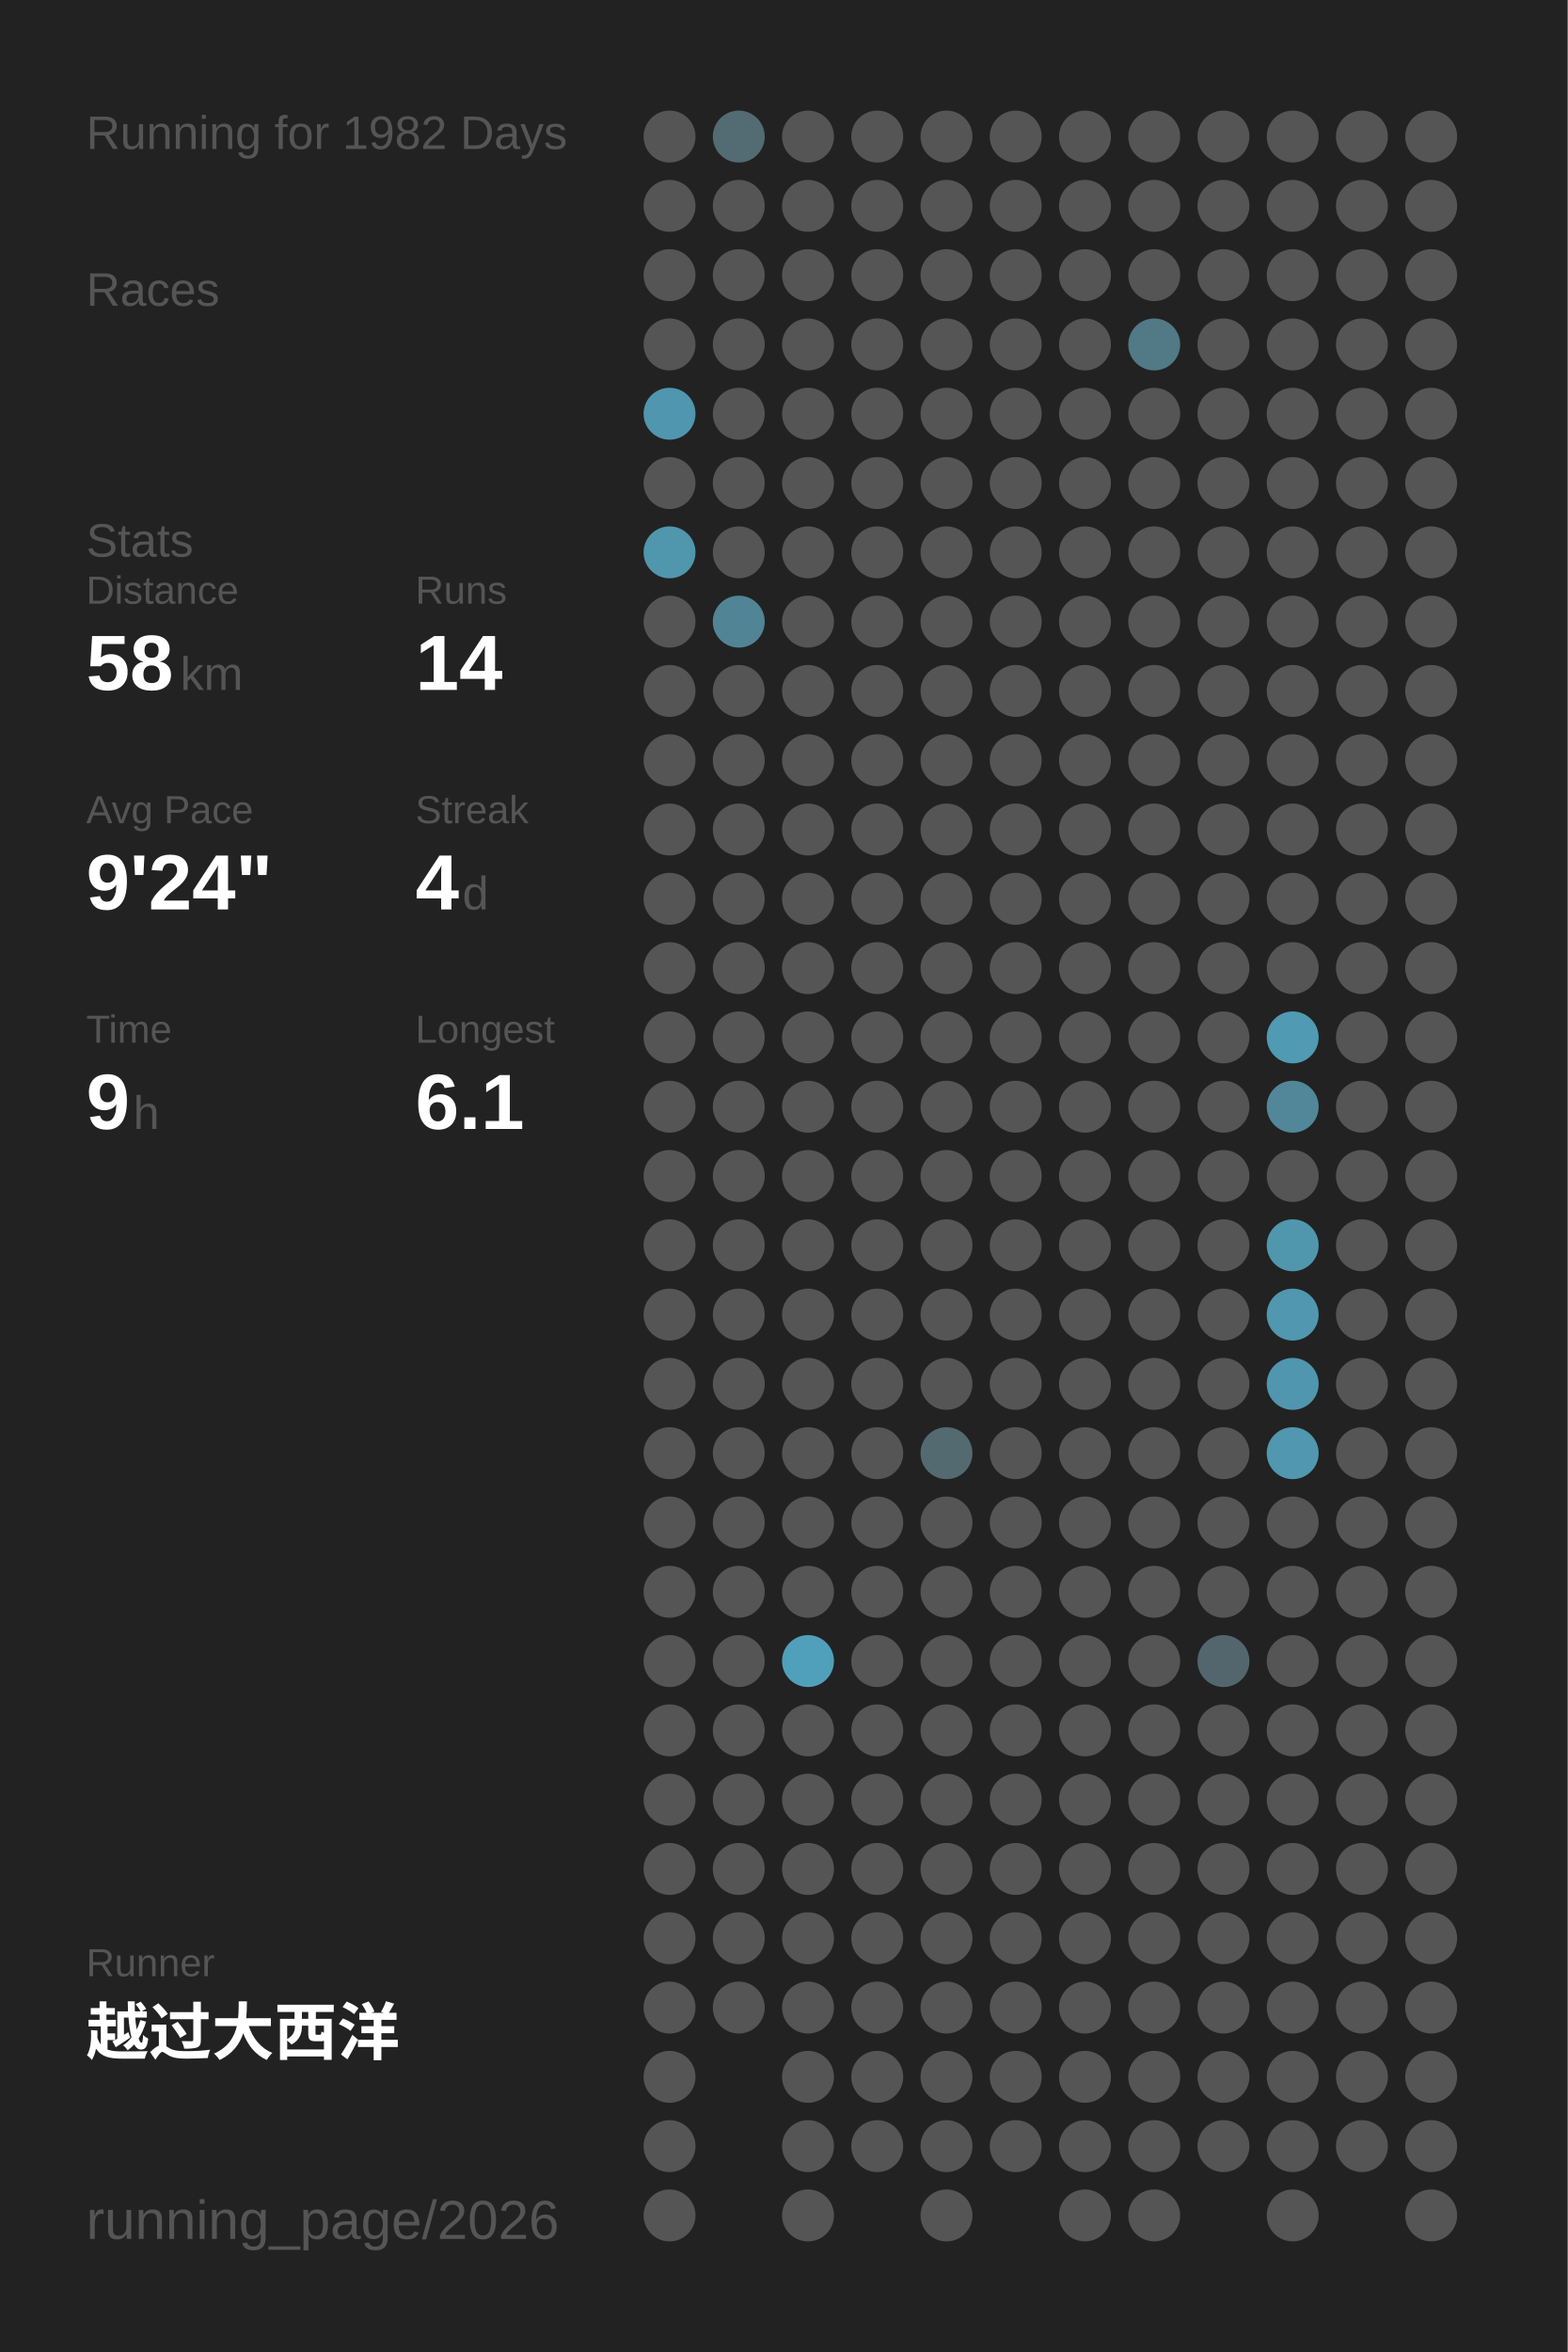
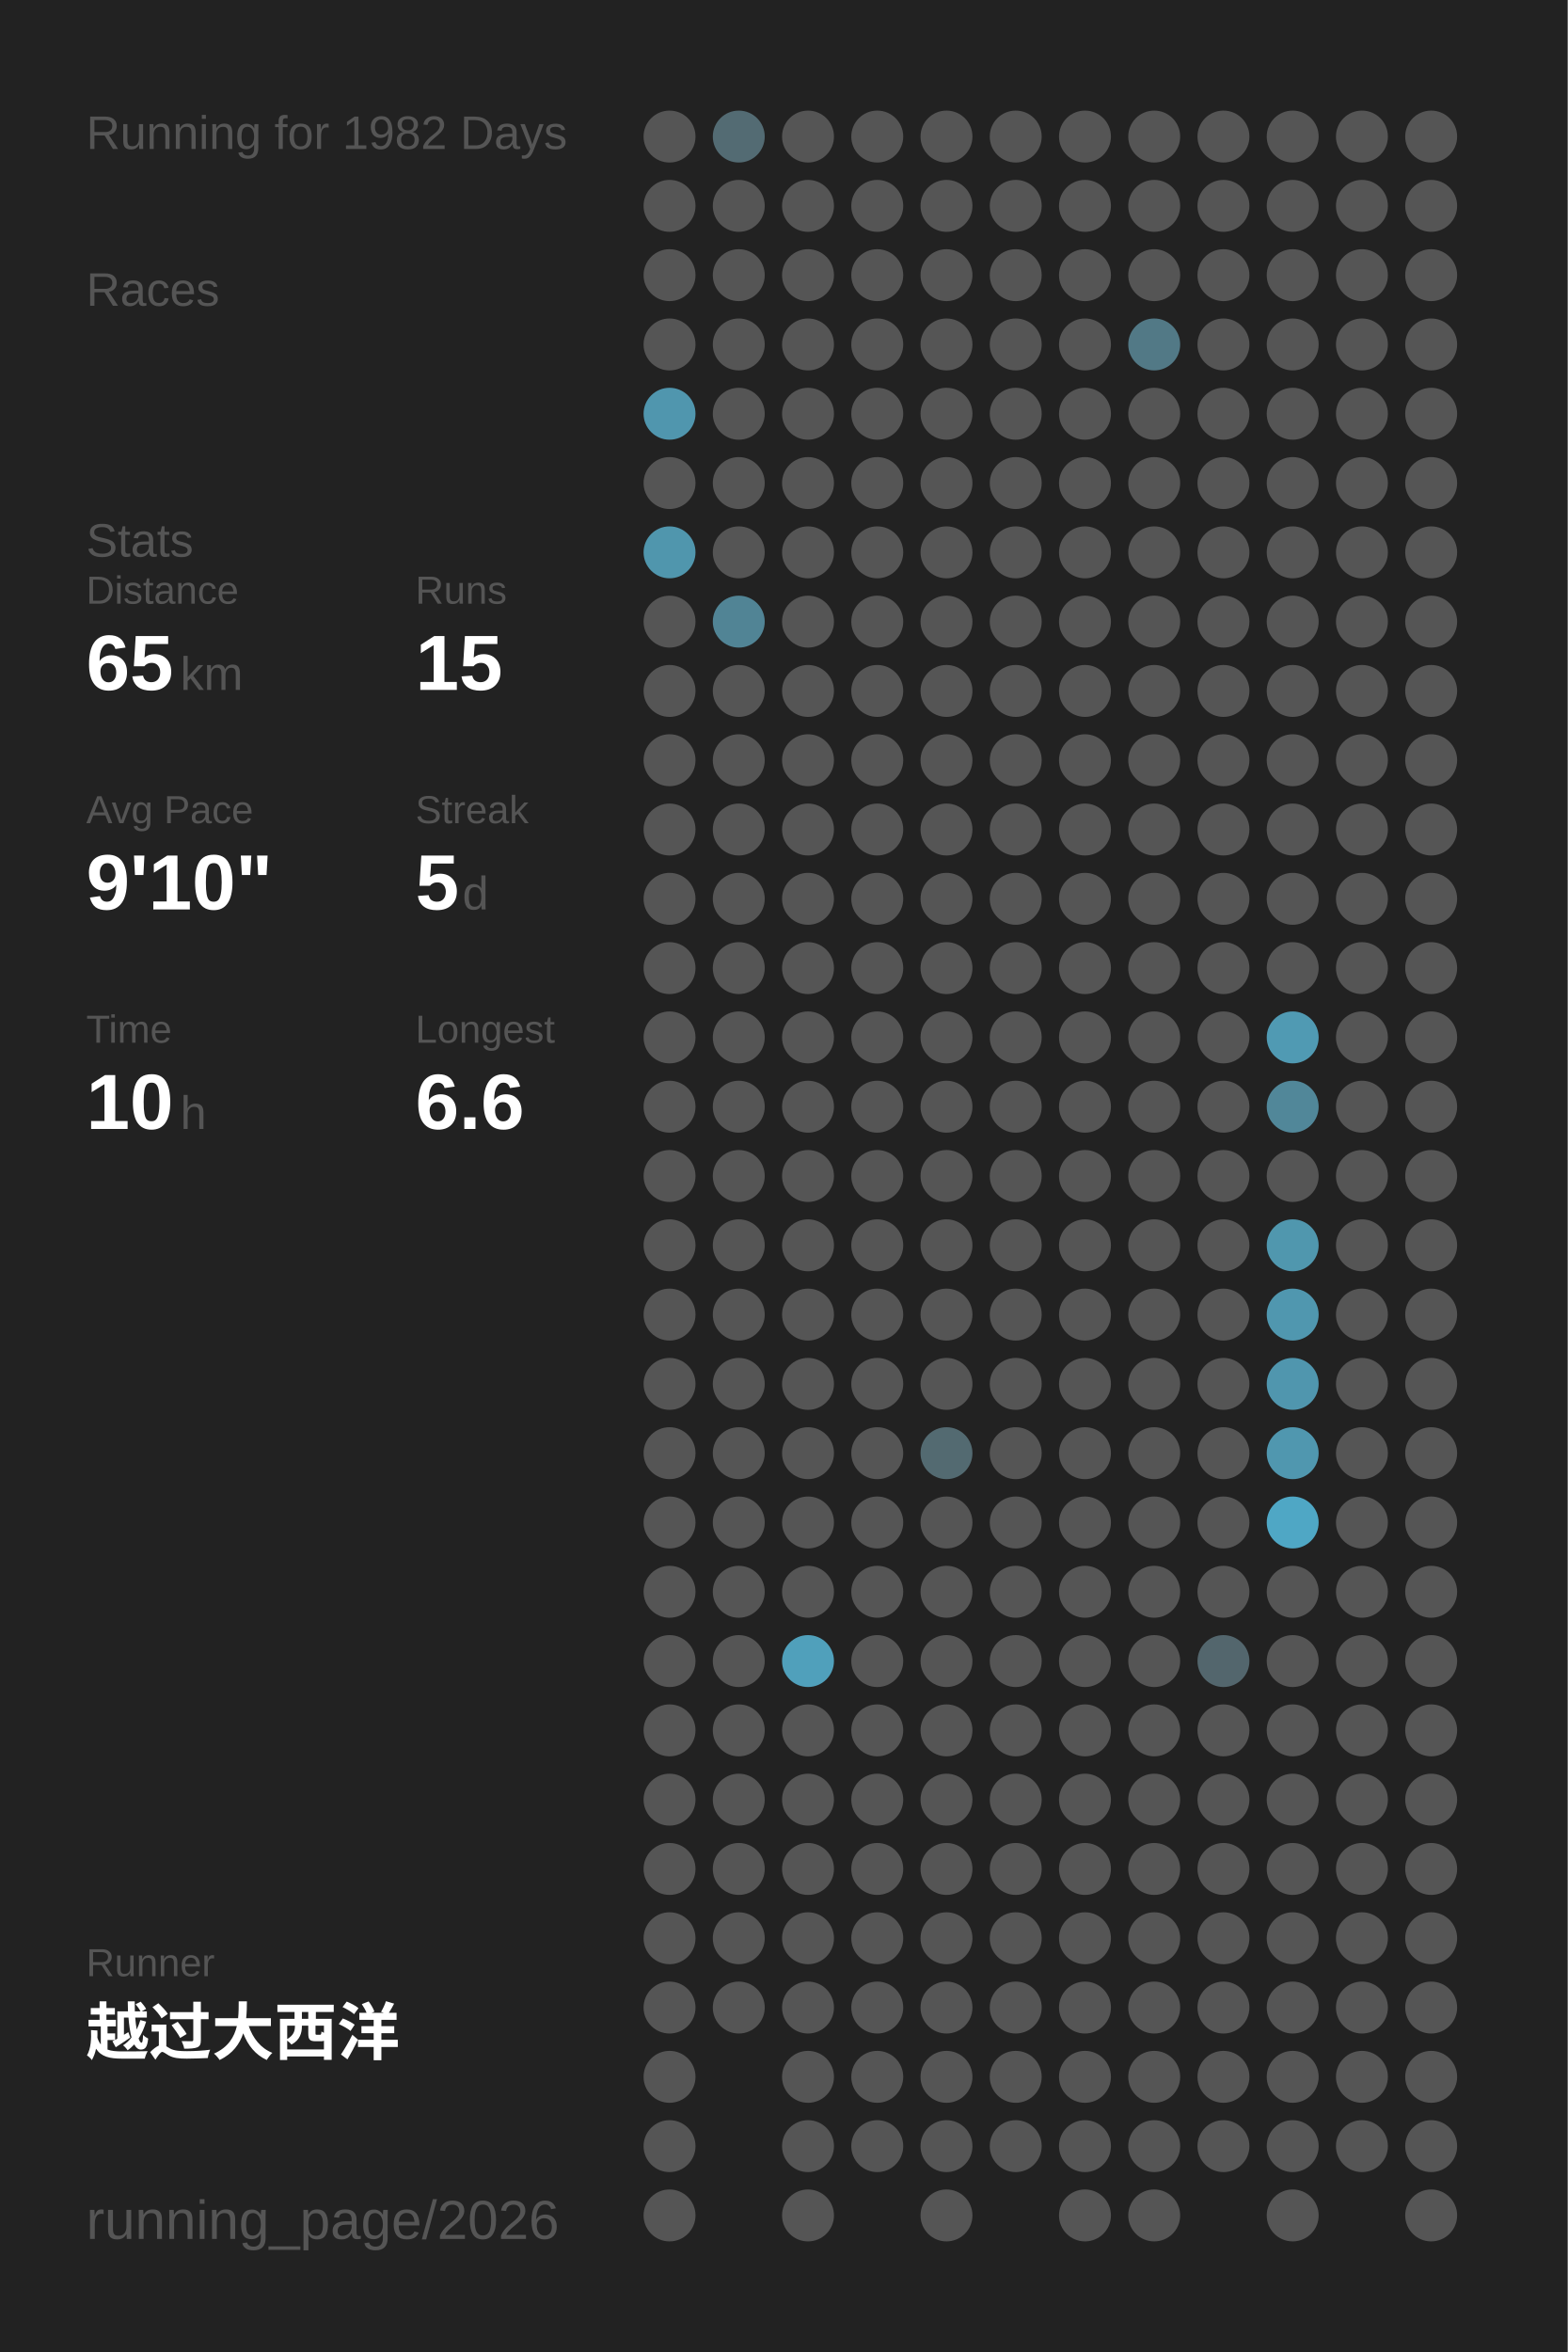
<svg xmlns="http://www.w3.org/2000/svg" baseProfile="full" height="300mm" version="1.1" viewBox="0,0,200,300" width="200mm">
  <defs />
  <rect fill="#222222" height="300" width="200" x="0" y="0" />
  <text fill="#555555" style="font-size:6px; font-family:Arial;" x="11" y="19">Running for 1982 Days</text>
  <text fill="#555555" style="font-size:6px; font-family:Arial;" x="11" y="39">Races</text>
  <text fill="#555555" style="font-size:6px; font-family:Arial;" x="11" y="71">Stats</text>
  <text fill="#555555" style="font-size:5px; font-family:Arial;" x="11" y="77">Distance</text>
-   <text fill="#FFFFFF" style="font-size:10px; font-family:Arial; font-weight:bold;" x="11" y="88">58</text>
+   <text fill="#FFFFFF" style="font-size:10px; font-family:Arial; font-weight:bold;" x="11" y="88">65</text>
  <text fill="#555555" style="font-size:6px; font-family:Arial;" x="23" y="88">km</text>
  <text fill="#555555" style="font-size:5px; font-family:Arial;" x="53" y="77">Runs</text>
-   <text fill="#FFFFFF" style="font-size:10px; font-family:Arial; font-weight:bold;" x="53" y="88">14</text>
+   <text fill="#FFFFFF" style="font-size:10px; font-family:Arial; font-weight:bold;" x="53" y="88">15</text>
  <text fill="#555555" style="font-size:5px; font-family:Arial;" x="11" y="105">Avg Pace</text>
-   <text fill="#FFFFFF" style="font-size:10px; font-family:Arial; font-weight:bold;" x="11" y="116">9'24"</text>
+   <text fill="#FFFFFF" style="font-size:10px; font-family:Arial; font-weight:bold;" x="11" y="116">9'10"</text>
  <text fill="#555555" style="font-size:5px; font-family:Arial;" x="53" y="105">Streak</text>
-   <text fill="#FFFFFF" style="font-size:10px; font-family:Arial; font-weight:bold;" x="53" y="116">4</text>
+   <text fill="#FFFFFF" style="font-size:10px; font-family:Arial; font-weight:bold;" x="53" y="116">5</text>
  <text fill="#555555" style="font-size:6px; font-family:Arial;" x="59" y="116">d</text>
  <text fill="#555555" style="font-size:5px; font-family:Arial;" x="11" y="133">Time</text>
-   <text fill="#FFFFFF" style="font-size:10px; font-family:Arial; font-weight:bold;" x="11" y="144">9</text>
-   <text fill="#555555" style="font-size:6px; font-family:Arial;" x="17" y="144">h</text>
+   <text fill="#FFFFFF" style="font-size:10px; font-family:Arial; font-weight:bold;" x="11" y="144">10</text>
+   <text fill="#555555" style="font-size:6px; font-family:Arial;" x="23" y="144">h</text>
  <text fill="#555555" style="font-size:5px; font-family:Arial;" x="53" y="133">Longest</text>
-   <text fill="#FFFFFF" style="font-size:10px; font-family:Arial; font-weight:bold;" x="53" y="144">6.1</text>
+   <text fill="#FFFFFF" style="font-size:10px; font-family:Arial; font-weight:bold;" x="53" y="144">6.6</text>
  <text fill="#555555" style="font-size:5px; font-family:Arial;" x="11" y="252.065">Runner</text>
  <text fill="#FFFFFF" style="font-size:8px; font-family:Arial; font-weight:bold;" x="11" y="262.065">越过大西洋</text>
  <text fill="#555555" style="font-size:7px; font-family:Arial;" x="11" y="285.581">running_page/2026</text>
  <circle cx="85.417" cy="17.419" fill="#555555" r="3.312" />
  <circle cx="85.417" cy="26.258" fill="#555555" r="3.312" />
  <circle cx="85.417" cy="35.097" fill="#555555" r="3.312" />
  <circle cx="85.417" cy="43.935" fill="#555555" r="3.312" />
  <circle cx="85.417" cy="52.774" fill="#5096ae" r="3.312" />
  <circle cx="85.417" cy="61.613" fill="#555555" r="3.312" />
  <circle cx="85.417" cy="70.452" fill="#5096ad" r="3.312" />
  <circle cx="85.417" cy="79.29" fill="#555555" r="3.312" />
  <circle cx="85.417" cy="88.129" fill="#555555" r="3.312" />
  <circle cx="85.417" cy="96.968" fill="#555555" r="3.312" />
  <circle cx="85.417" cy="105.806" fill="#555555" r="3.312" />
  <circle cx="85.417" cy="114.645" fill="#555555" r="3.312" />
  <circle cx="85.417" cy="123.484" fill="#555555" r="3.312" />
  <circle cx="85.417" cy="132.323" fill="#555555" r="3.312" />
  <circle cx="85.417" cy="141.161" fill="#555555" r="3.312" />
  <circle cx="85.417" cy="150" fill="#555555" r="3.312" />
  <circle cx="85.417" cy="158.839" fill="#555555" r="3.312" />
  <circle cx="85.417" cy="167.677" fill="#555555" r="3.312" />
  <circle cx="85.417" cy="176.516" fill="#555555" r="3.312" />
  <circle cx="85.417" cy="185.355" fill="#555555" r="3.312" />
  <circle cx="85.417" cy="194.194" fill="#555555" r="3.312" />
  <circle cx="85.417" cy="203.032" fill="#555555" r="3.312" />
  <circle cx="85.417" cy="211.871" fill="#555555" r="3.312" />
  <circle cx="85.417" cy="220.71" fill="#555555" r="3.312" />
  <circle cx="85.417" cy="229.548" fill="#555555" r="3.312" />
  <circle cx="85.417" cy="238.387" fill="#555555" r="3.312" />
  <circle cx="85.417" cy="247.226" fill="#555555" r="3.312" />
  <circle cx="85.417" cy="256.065" fill="#555555" r="3.312" />
  <circle cx="85.417" cy="264.903" fill="#555555" r="3.312" />
  <circle cx="85.417" cy="273.742" fill="#555555" r="3.312" />
  <circle cx="85.417" cy="282.581" fill="#555555" r="3.312" />
  <circle cx="94.25" cy="17.419" fill="#536b73" r="3.312" />
  <circle cx="94.25" cy="26.258" fill="#555555" r="3.312" />
  <circle cx="94.25" cy="35.097" fill="#555555" r="3.312" />
  <circle cx="94.25" cy="43.935" fill="#555555" r="3.312" />
  <circle cx="94.25" cy="52.774" fill="#555555" r="3.312" />
  <circle cx="94.25" cy="61.613" fill="#555555" r="3.312" />
  <circle cx="94.25" cy="70.452" fill="#555555" r="3.312" />
  <circle cx="94.25" cy="79.29" fill="#518495" r="3.312" />
  <circle cx="94.25" cy="88.129" fill="#555555" r="3.312" />
  <circle cx="94.25" cy="96.968" fill="#555555" r="3.312" />
  <circle cx="94.25" cy="105.806" fill="#555555" r="3.312" />
  <circle cx="94.25" cy="114.645" fill="#555555" r="3.312" />
  <circle cx="94.25" cy="123.484" fill="#555555" r="3.312" />
  <circle cx="94.25" cy="132.323" fill="#555555" r="3.312" />
  <circle cx="94.25" cy="141.161" fill="#555555" r="3.312" />
  <circle cx="94.25" cy="150" fill="#555555" r="3.312" />
  <circle cx="94.25" cy="158.839" fill="#555555" r="3.312" />
  <circle cx="94.25" cy="167.677" fill="#555555" r="3.312" />
  <circle cx="94.25" cy="176.516" fill="#555555" r="3.312" />
  <circle cx="94.25" cy="185.355" fill="#555555" r="3.312" />
  <circle cx="94.25" cy="194.194" fill="#555555" r="3.312" />
  <circle cx="94.25" cy="203.032" fill="#555555" r="3.312" />
  <circle cx="94.25" cy="211.871" fill="#555555" r="3.312" />
  <circle cx="94.25" cy="220.71" fill="#555555" r="3.312" />
  <circle cx="94.25" cy="229.548" fill="#555555" r="3.312" />
  <circle cx="94.25" cy="238.387" fill="#555555" r="3.312" />
  <circle cx="94.25" cy="247.226" fill="#555555" r="3.312" />
  <circle cx="94.25" cy="256.065" fill="#555555" r="3.312" />
  <circle cx="103.083" cy="17.419" fill="#555555" r="3.312" />
  <circle cx="103.083" cy="26.258" fill="#555555" r="3.312" />
  <circle cx="103.083" cy="35.097" fill="#555555" r="3.312" />
  <circle cx="103.083" cy="43.935" fill="#555555" r="3.312" />
  <circle cx="103.083" cy="52.774" fill="#555555" r="3.312" />
  <circle cx="103.083" cy="61.613" fill="#555555" r="3.312" />
  <circle cx="103.083" cy="70.452" fill="#555555" r="3.312" />
  <circle cx="103.083" cy="79.29" fill="#555555" r="3.312" />
  <circle cx="103.083" cy="88.129" fill="#555555" r="3.312" />
  <circle cx="103.083" cy="96.968" fill="#555555" r="3.312" />
  <circle cx="103.083" cy="105.806" fill="#555555" r="3.312" />
  <circle cx="103.083" cy="114.645" fill="#555555" r="3.312" />
  <circle cx="103.083" cy="123.484" fill="#555555" r="3.312" />
  <circle cx="103.083" cy="132.323" fill="#555555" r="3.312" />
  <circle cx="103.083" cy="141.161" fill="#555555" r="3.312" />
  <circle cx="103.083" cy="150" fill="#555555" r="3.312" />
  <circle cx="103.083" cy="158.839" fill="#555555" r="3.312" />
  <circle cx="103.083" cy="167.677" fill="#555555" r="3.312" />
  <circle cx="103.083" cy="176.516" fill="#555555" r="3.312" />
  <circle cx="103.083" cy="185.355" fill="#555555" r="3.312" />
  <circle cx="103.083" cy="194.194" fill="#555555" r="3.312" />
  <circle cx="103.083" cy="203.032" fill="#555555" r="3.312" />
  <circle cx="103.083" cy="211.871" fill="#50a0bb" r="3.312" />
  <circle cx="103.083" cy="220.71" fill="#555555" r="3.312" />
  <circle cx="103.083" cy="229.548" fill="#555555" r="3.312" />
  <circle cx="103.083" cy="238.387" fill="#555555" r="3.312" />
  <circle cx="103.083" cy="247.226" fill="#555555" r="3.312" />
  <circle cx="103.083" cy="256.065" fill="#555555" r="3.312" />
  <circle cx="103.083" cy="264.903" fill="#555555" r="3.312" />
  <circle cx="103.083" cy="273.742" fill="#555555" r="3.312" />
  <circle cx="103.083" cy="282.581" fill="#555555" r="3.312" />
  <circle cx="111.917" cy="17.419" fill="#555555" r="3.312" />
  <circle cx="111.917" cy="26.258" fill="#555555" r="3.312" />
  <circle cx="111.917" cy="35.097" fill="#555555" r="3.312" />
  <circle cx="111.917" cy="43.935" fill="#555555" r="3.312" />
  <circle cx="111.917" cy="52.774" fill="#555555" r="3.312" />
  <circle cx="111.917" cy="61.613" fill="#555555" r="3.312" />
  <circle cx="111.917" cy="70.452" fill="#555555" r="3.312" />
  <circle cx="111.917" cy="79.29" fill="#555555" r="3.312" />
  <circle cx="111.917" cy="88.129" fill="#555555" r="3.312" />
  <circle cx="111.917" cy="96.968" fill="#555555" r="3.312" />
  <circle cx="111.917" cy="105.806" fill="#555555" r="3.312" />
  <circle cx="111.917" cy="114.645" fill="#555555" r="3.312" />
  <circle cx="111.917" cy="123.484" fill="#555555" r="3.312" />
  <circle cx="111.917" cy="132.323" fill="#555555" r="3.312" />
  <circle cx="111.917" cy="141.161" fill="#555555" r="3.312" />
  <circle cx="111.917" cy="150" fill="#555555" r="3.312" />
  <circle cx="111.917" cy="158.839" fill="#555555" r="3.312" />
  <circle cx="111.917" cy="167.677" fill="#555555" r="3.312" />
  <circle cx="111.917" cy="176.516" fill="#555555" r="3.312" />
  <circle cx="111.917" cy="185.355" fill="#555555" r="3.312" />
  <circle cx="111.917" cy="194.194" fill="#555555" r="3.312" />
  <circle cx="111.917" cy="203.032" fill="#555555" r="3.312" />
  <circle cx="111.917" cy="211.871" fill="#555555" r="3.312" />
  <circle cx="111.917" cy="220.71" fill="#555555" r="3.312" />
  <circle cx="111.917" cy="229.548" fill="#555555" r="3.312" />
  <circle cx="111.917" cy="238.387" fill="#555555" r="3.312" />
  <circle cx="111.917" cy="247.226" fill="#555555" r="3.312" />
  <circle cx="111.917" cy="256.065" fill="#555555" r="3.312" />
  <circle cx="111.917" cy="264.903" fill="#555555" r="3.312" />
  <circle cx="111.917" cy="273.742" fill="#555555" r="3.312" />
  <circle cx="120.75" cy="17.419" fill="#555555" r="3.312" />
  <circle cx="120.75" cy="26.258" fill="#555555" r="3.312" />
  <circle cx="120.75" cy="35.097" fill="#555555" r="3.312" />
  <circle cx="120.75" cy="43.935" fill="#555555" r="3.312" />
  <circle cx="120.75" cy="52.774" fill="#555555" r="3.312" />
  <circle cx="120.75" cy="61.613" fill="#555555" r="3.312" />
  <circle cx="120.75" cy="70.452" fill="#555555" r="3.312" />
  <circle cx="120.75" cy="79.29" fill="#555555" r="3.312" />
  <circle cx="120.75" cy="88.129" fill="#555555" r="3.312" />
  <circle cx="120.75" cy="96.968" fill="#555555" r="3.312" />
  <circle cx="120.75" cy="105.806" fill="#555555" r="3.312" />
  <circle cx="120.75" cy="114.645" fill="#555555" r="3.312" />
  <circle cx="120.75" cy="123.484" fill="#555555" r="3.312" />
  <circle cx="120.75" cy="132.323" fill="#555555" r="3.312" />
  <circle cx="120.75" cy="141.161" fill="#555555" r="3.312" />
  <circle cx="120.75" cy="150" fill="#555555" r="3.312" />
  <circle cx="120.75" cy="158.839" fill="#555555" r="3.312" />
  <circle cx="120.75" cy="167.677" fill="#555555" r="3.312" />
  <circle cx="120.75" cy="176.516" fill="#555555" r="3.312" />
  <circle cx="120.75" cy="185.355" fill="#536a71" r="3.312" />
  <circle cx="120.75" cy="194.194" fill="#555555" r="3.312" />
  <circle cx="120.75" cy="203.032" fill="#555555" r="3.312" />
  <circle cx="120.75" cy="211.871" fill="#555555" r="3.312" />
  <circle cx="120.75" cy="220.71" fill="#555555" r="3.312" />
  <circle cx="120.75" cy="229.548" fill="#555555" r="3.312" />
  <circle cx="120.75" cy="238.387" fill="#555555" r="3.312" />
  <circle cx="120.75" cy="247.226" fill="#555555" r="3.312" />
  <circle cx="120.75" cy="256.065" fill="#555555" r="3.312" />
  <circle cx="120.75" cy="264.903" fill="#555555" r="3.312" />
  <circle cx="120.75" cy="273.742" fill="#555555" r="3.312" />
  <circle cx="120.75" cy="282.581" fill="#555555" r="3.312" />
  <circle cx="129.583" cy="17.419" fill="#555555" r="3.312" />
  <circle cx="129.583" cy="26.258" fill="#555555" r="3.312" />
  <circle cx="129.583" cy="35.097" fill="#555555" r="3.312" />
  <circle cx="129.583" cy="43.935" fill="#555555" r="3.312" />
  <circle cx="129.583" cy="52.774" fill="#555555" r="3.312" />
  <circle cx="129.583" cy="61.613" fill="#555555" r="3.312" />
  <circle cx="129.583" cy="70.452" fill="#555555" r="3.312" />
  <circle cx="129.583" cy="79.29" fill="#555555" r="3.312" />
  <circle cx="129.583" cy="88.129" fill="#555555" r="3.312" />
  <circle cx="129.583" cy="96.968" fill="#555555" r="3.312" />
  <circle cx="129.583" cy="105.806" fill="#555555" r="3.312" />
  <circle cx="129.583" cy="114.645" fill="#555555" r="3.312" />
  <circle cx="129.583" cy="123.484" fill="#555555" r="3.312" />
  <circle cx="129.583" cy="132.323" fill="#555555" r="3.312" />
  <circle cx="129.583" cy="141.161" fill="#555555" r="3.312" />
  <circle cx="129.583" cy="150" fill="#555555" r="3.312" />
  <circle cx="129.583" cy="158.839" fill="#555555" r="3.312" />
  <circle cx="129.583" cy="167.677" fill="#555555" r="3.312" />
  <circle cx="129.583" cy="176.516" fill="#555555" r="3.312" />
  <circle cx="129.583" cy="185.355" fill="#555555" r="3.312" />
  <circle cx="129.583" cy="194.194" fill="#555555" r="3.312" />
  <circle cx="129.583" cy="203.032" fill="#555555" r="3.312" />
  <circle cx="129.583" cy="211.871" fill="#555555" r="3.312" />
  <circle cx="129.583" cy="220.71" fill="#555555" r="3.312" />
  <circle cx="129.583" cy="229.548" fill="#555555" r="3.312" />
  <circle cx="129.583" cy="238.387" fill="#555555" r="3.312" />
  <circle cx="129.583" cy="247.226" fill="#555555" r="3.312" />
  <circle cx="129.583" cy="256.065" fill="#555555" r="3.312" />
  <circle cx="129.583" cy="264.903" fill="#555555" r="3.312" />
  <circle cx="129.583" cy="273.742" fill="#555555" r="3.312" />
  <circle cx="138.417" cy="17.419" fill="#555555" r="3.312" />
  <circle cx="138.417" cy="26.258" fill="#555555" r="3.312" />
  <circle cx="138.417" cy="35.097" fill="#555555" r="3.312" />
  <circle cx="138.417" cy="43.935" fill="#555555" r="3.312" />
  <circle cx="138.417" cy="52.774" fill="#555555" r="3.312" />
  <circle cx="138.417" cy="61.613" fill="#555555" r="3.312" />
  <circle cx="138.417" cy="70.452" fill="#555555" r="3.312" />
  <circle cx="138.417" cy="79.29" fill="#555555" r="3.312" />
  <circle cx="138.417" cy="88.129" fill="#555555" r="3.312" />
  <circle cx="138.417" cy="96.968" fill="#555555" r="3.312" />
  <circle cx="138.417" cy="105.806" fill="#555555" r="3.312" />
  <circle cx="138.417" cy="114.645" fill="#555555" r="3.312" />
  <circle cx="138.417" cy="123.484" fill="#555555" r="3.312" />
  <circle cx="138.417" cy="132.323" fill="#555555" r="3.312" />
  <circle cx="138.417" cy="141.161" fill="#555555" r="3.312" />
  <circle cx="138.417" cy="150" fill="#555555" r="3.312" />
  <circle cx="138.417" cy="158.839" fill="#555555" r="3.312" />
  <circle cx="138.417" cy="167.677" fill="#555555" r="3.312" />
  <circle cx="138.417" cy="176.516" fill="#555555" r="3.312" />
  <circle cx="138.417" cy="185.355" fill="#555555" r="3.312" />
  <circle cx="138.417" cy="194.194" fill="#555555" r="3.312" />
  <circle cx="138.417" cy="203.032" fill="#555555" r="3.312" />
  <circle cx="138.417" cy="211.871" fill="#555555" r="3.312" />
  <circle cx="138.417" cy="220.71" fill="#555555" r="3.312" />
  <circle cx="138.417" cy="229.548" fill="#555555" r="3.312" />
  <circle cx="138.417" cy="238.387" fill="#555555" r="3.312" />
  <circle cx="138.417" cy="247.226" fill="#555555" r="3.312" />
  <circle cx="138.417" cy="256.065" fill="#555555" r="3.312" />
  <circle cx="138.417" cy="264.903" fill="#555555" r="3.312" />
  <circle cx="138.417" cy="273.742" fill="#555555" r="3.312" />
  <circle cx="138.417" cy="282.581" fill="#555555" r="3.312" />
  <circle cx="147.25" cy="17.419" fill="#555555" r="3.312" />
  <circle cx="147.25" cy="26.258" fill="#555555" r="3.312" />
  <circle cx="147.25" cy="35.097" fill="#555555" r="3.312" />
  <circle cx="147.25" cy="43.935" fill="#527986" r="3.312" />
  <circle cx="147.25" cy="52.774" fill="#555555" r="3.312" />
  <circle cx="147.25" cy="61.613" fill="#555555" r="3.312" />
  <circle cx="147.25" cy="70.452" fill="#555555" r="3.312" />
  <circle cx="147.25" cy="79.29" fill="#555555" r="3.312" />
  <circle cx="147.25" cy="88.129" fill="#555555" r="3.312" />
  <circle cx="147.25" cy="96.968" fill="#555555" r="3.312" />
  <circle cx="147.25" cy="105.806" fill="#555555" r="3.312" />
  <circle cx="147.25" cy="114.645" fill="#555555" r="3.312" />
  <circle cx="147.25" cy="123.484" fill="#555555" r="3.312" />
  <circle cx="147.25" cy="132.323" fill="#555555" r="3.312" />
  <circle cx="147.25" cy="141.161" fill="#555555" r="3.312" />
  <circle cx="147.25" cy="150" fill="#555555" r="3.312" />
  <circle cx="147.25" cy="158.839" fill="#555555" r="3.312" />
  <circle cx="147.25" cy="167.677" fill="#555555" r="3.312" />
  <circle cx="147.25" cy="176.516" fill="#555555" r="3.312" />
  <circle cx="147.25" cy="185.355" fill="#555555" r="3.312" />
  <circle cx="147.25" cy="194.194" fill="#555555" r="3.312" />
  <circle cx="147.25" cy="203.032" fill="#555555" r="3.312" />
  <circle cx="147.25" cy="211.871" fill="#555555" r="3.312" />
  <circle cx="147.25" cy="220.71" fill="#555555" r="3.312" />
  <circle cx="147.25" cy="229.548" fill="#555555" r="3.312" />
  <circle cx="147.25" cy="238.387" fill="#555555" r="3.312" />
  <circle cx="147.25" cy="247.226" fill="#555555" r="3.312" />
  <circle cx="147.25" cy="256.065" fill="#555555" r="3.312" />
  <circle cx="147.25" cy="264.903" fill="#555555" r="3.312" />
  <circle cx="147.25" cy="273.742" fill="#555555" r="3.312" />
  <circle cx="147.25" cy="282.581" fill="#555555" r="3.312" />
  <circle cx="156.083" cy="17.419" fill="#555555" r="3.312" />
  <circle cx="156.083" cy="26.258" fill="#555555" r="3.312" />
  <circle cx="156.083" cy="35.097" fill="#555555" r="3.312" />
  <circle cx="156.083" cy="43.935" fill="#555555" r="3.312" />
  <circle cx="156.083" cy="52.774" fill="#555555" r="3.312" />
  <circle cx="156.083" cy="61.613" fill="#555555" r="3.312" />
  <circle cx="156.083" cy="70.452" fill="#555555" r="3.312" />
  <circle cx="156.083" cy="79.29" fill="#555555" r="3.312" />
  <circle cx="156.083" cy="88.129" fill="#555555" r="3.312" />
  <circle cx="156.083" cy="96.968" fill="#555555" r="3.312" />
  <circle cx="156.083" cy="105.806" fill="#555555" r="3.312" />
  <circle cx="156.083" cy="114.645" fill="#555555" r="3.312" />
  <circle cx="156.083" cy="123.484" fill="#555555" r="3.312" />
  <circle cx="156.083" cy="132.323" fill="#555555" r="3.312" />
  <circle cx="156.083" cy="141.161" fill="#555555" r="3.312" />
  <circle cx="156.083" cy="150" fill="#555555" r="3.312" />
  <circle cx="156.083" cy="158.839" fill="#555555" r="3.312" />
  <circle cx="156.083" cy="167.677" fill="#555555" r="3.312" />
  <circle cx="156.083" cy="176.516" fill="#555555" r="3.312" />
  <circle cx="156.083" cy="185.355" fill="#555555" r="3.312" />
  <circle cx="156.083" cy="194.194" fill="#555555" r="3.312" />
  <circle cx="156.083" cy="203.032" fill="#555555" r="3.312" />
  <circle cx="156.083" cy="211.871" fill="#53666d" r="3.312" />
  <circle cx="156.083" cy="220.71" fill="#555555" r="3.312" />
  <circle cx="156.083" cy="229.548" fill="#555555" r="3.312" />
  <circle cx="156.083" cy="238.387" fill="#555555" r="3.312" />
  <circle cx="156.083" cy="247.226" fill="#555555" r="3.312" />
  <circle cx="156.083" cy="256.065" fill="#555555" r="3.312" />
  <circle cx="156.083" cy="264.903" fill="#555555" r="3.312" />
  <circle cx="156.083" cy="273.742" fill="#555555" r="3.312" />
  <circle cx="164.917" cy="17.419" fill="#555555" r="3.312" />
  <circle cx="164.917" cy="26.258" fill="#555555" r="3.312" />
  <circle cx="164.917" cy="35.097" fill="#555555" r="3.312" />
  <circle cx="164.917" cy="43.935" fill="#555555" r="3.312" />
  <circle cx="164.917" cy="52.774" fill="#555555" r="3.312" />
  <circle cx="164.917" cy="61.613" fill="#555555" r="3.312" />
  <circle cx="164.917" cy="70.452" fill="#555555" r="3.312" />
  <circle cx="164.917" cy="79.29" fill="#555555" r="3.312" />
  <circle cx="164.917" cy="88.129" fill="#555555" r="3.312" />
  <circle cx="164.917" cy="96.968" fill="#555555" r="3.312" />
  <circle cx="164.917" cy="105.806" fill="#555555" r="3.312" />
  <circle cx="164.917" cy="114.645" fill="#555555" r="3.312" />
  <circle cx="164.917" cy="123.484" fill="#555555" r="3.312" />
  <circle cx="164.917" cy="132.323" fill="#509ab3" r="3.312" />
  <circle cx="164.917" cy="141.161" fill="#518799" r="3.312" />
  <circle cx="164.917" cy="150" fill="#555555" r="3.312" />
  <circle cx="164.917" cy="158.839" fill="#5097ae" r="3.312" />
  <circle cx="164.917" cy="167.677" fill="#5097af" r="3.312" />
  <circle cx="164.917" cy="176.516" fill="#5096ae" r="3.312" />
  <circle cx="164.917" cy="185.355" fill="#5097af" r="3.312" />
-   <circle cx="164.917" cy="194.194" fill="#555555" r="3.312" />
+   <circle cx="164.917" cy="194.194" fill="#4fa7c5" r="3.312" />
  <circle cx="164.917" cy="203.032" fill="#555555" r="3.312" />
  <circle cx="164.917" cy="211.871" fill="#555555" r="3.312" />
  <circle cx="164.917" cy="220.71" fill="#555555" r="3.312" />
  <circle cx="164.917" cy="229.548" fill="#555555" r="3.312" />
  <circle cx="164.917" cy="238.387" fill="#555555" r="3.312" />
  <circle cx="164.917" cy="247.226" fill="#555555" r="3.312" />
  <circle cx="164.917" cy="256.065" fill="#555555" r="3.312" />
  <circle cx="164.917" cy="264.903" fill="#555555" r="3.312" />
  <circle cx="164.917" cy="273.742" fill="#555555" r="3.312" />
  <circle cx="164.917" cy="282.581" fill="#555555" r="3.312" />
  <circle cx="173.75" cy="17.419" fill="#555555" r="3.312" />
  <circle cx="173.75" cy="26.258" fill="#555555" r="3.312" />
  <circle cx="173.75" cy="35.097" fill="#555555" r="3.312" />
  <circle cx="173.75" cy="43.935" fill="#555555" r="3.312" />
  <circle cx="173.75" cy="52.774" fill="#555555" r="3.312" />
  <circle cx="173.75" cy="61.613" fill="#555555" r="3.312" />
  <circle cx="173.75" cy="70.452" fill="#555555" r="3.312" />
  <circle cx="173.75" cy="79.29" fill="#555555" r="3.312" />
  <circle cx="173.75" cy="88.129" fill="#555555" r="3.312" />
  <circle cx="173.75" cy="96.968" fill="#555555" r="3.312" />
  <circle cx="173.75" cy="105.806" fill="#555555" r="3.312" />
  <circle cx="173.75" cy="114.645" fill="#555555" r="3.312" />
  <circle cx="173.75" cy="123.484" fill="#555555" r="3.312" />
  <circle cx="173.75" cy="132.323" fill="#555555" r="3.312" />
  <circle cx="173.75" cy="141.161" fill="#555555" r="3.312" />
  <circle cx="173.75" cy="150" fill="#555555" r="3.312" />
  <circle cx="173.75" cy="158.839" fill="#555555" r="3.312" />
  <circle cx="173.75" cy="167.677" fill="#555555" r="3.312" />
  <circle cx="173.75" cy="176.516" fill="#555555" r="3.312" />
  <circle cx="173.75" cy="185.355" fill="#555555" r="3.312" />
  <circle cx="173.75" cy="194.194" fill="#555555" r="3.312" />
  <circle cx="173.75" cy="203.032" fill="#555555" r="3.312" />
  <circle cx="173.75" cy="211.871" fill="#555555" r="3.312" />
  <circle cx="173.75" cy="220.71" fill="#555555" r="3.312" />
  <circle cx="173.75" cy="229.548" fill="#555555" r="3.312" />
  <circle cx="173.75" cy="238.387" fill="#555555" r="3.312" />
  <circle cx="173.75" cy="247.226" fill="#555555" r="3.312" />
  <circle cx="173.75" cy="256.065" fill="#555555" r="3.312" />
  <circle cx="173.75" cy="264.903" fill="#555555" r="3.312" />
  <circle cx="173.75" cy="273.742" fill="#555555" r="3.312" />
  <circle cx="182.583" cy="17.419" fill="#555555" r="3.312" />
  <circle cx="182.583" cy="26.258" fill="#555555" r="3.312" />
  <circle cx="182.583" cy="35.097" fill="#555555" r="3.312" />
  <circle cx="182.583" cy="43.935" fill="#555555" r="3.312" />
  <circle cx="182.583" cy="52.774" fill="#555555" r="3.312" />
  <circle cx="182.583" cy="61.613" fill="#555555" r="3.312" />
  <circle cx="182.583" cy="70.452" fill="#555555" r="3.312" />
  <circle cx="182.583" cy="79.29" fill="#555555" r="3.312" />
  <circle cx="182.583" cy="88.129" fill="#555555" r="3.312" />
  <circle cx="182.583" cy="96.968" fill="#555555" r="3.312" />
  <circle cx="182.583" cy="105.806" fill="#555555" r="3.312" />
  <circle cx="182.583" cy="114.645" fill="#555555" r="3.312" />
  <circle cx="182.583" cy="123.484" fill="#555555" r="3.312" />
  <circle cx="182.583" cy="132.323" fill="#555555" r="3.312" />
  <circle cx="182.583" cy="141.161" fill="#555555" r="3.312" />
  <circle cx="182.583" cy="150" fill="#555555" r="3.312" />
  <circle cx="182.583" cy="158.839" fill="#555555" r="3.312" />
  <circle cx="182.583" cy="167.677" fill="#555555" r="3.312" />
  <circle cx="182.583" cy="176.516" fill="#555555" r="3.312" />
  <circle cx="182.583" cy="185.355" fill="#555555" r="3.312" />
  <circle cx="182.583" cy="194.194" fill="#555555" r="3.312" />
  <circle cx="182.583" cy="203.032" fill="#555555" r="3.312" />
  <circle cx="182.583" cy="211.871" fill="#555555" r="3.312" />
  <circle cx="182.583" cy="220.71" fill="#555555" r="3.312" />
  <circle cx="182.583" cy="229.548" fill="#555555" r="3.312" />
  <circle cx="182.583" cy="238.387" fill="#555555" r="3.312" />
  <circle cx="182.583" cy="247.226" fill="#555555" r="3.312" />
  <circle cx="182.583" cy="256.065" fill="#555555" r="3.312" />
  <circle cx="182.583" cy="264.903" fill="#555555" r="3.312" />
  <circle cx="182.583" cy="273.742" fill="#555555" r="3.312" />
  <circle cx="182.583" cy="282.581" fill="#555555" r="3.312" />
</svg>
